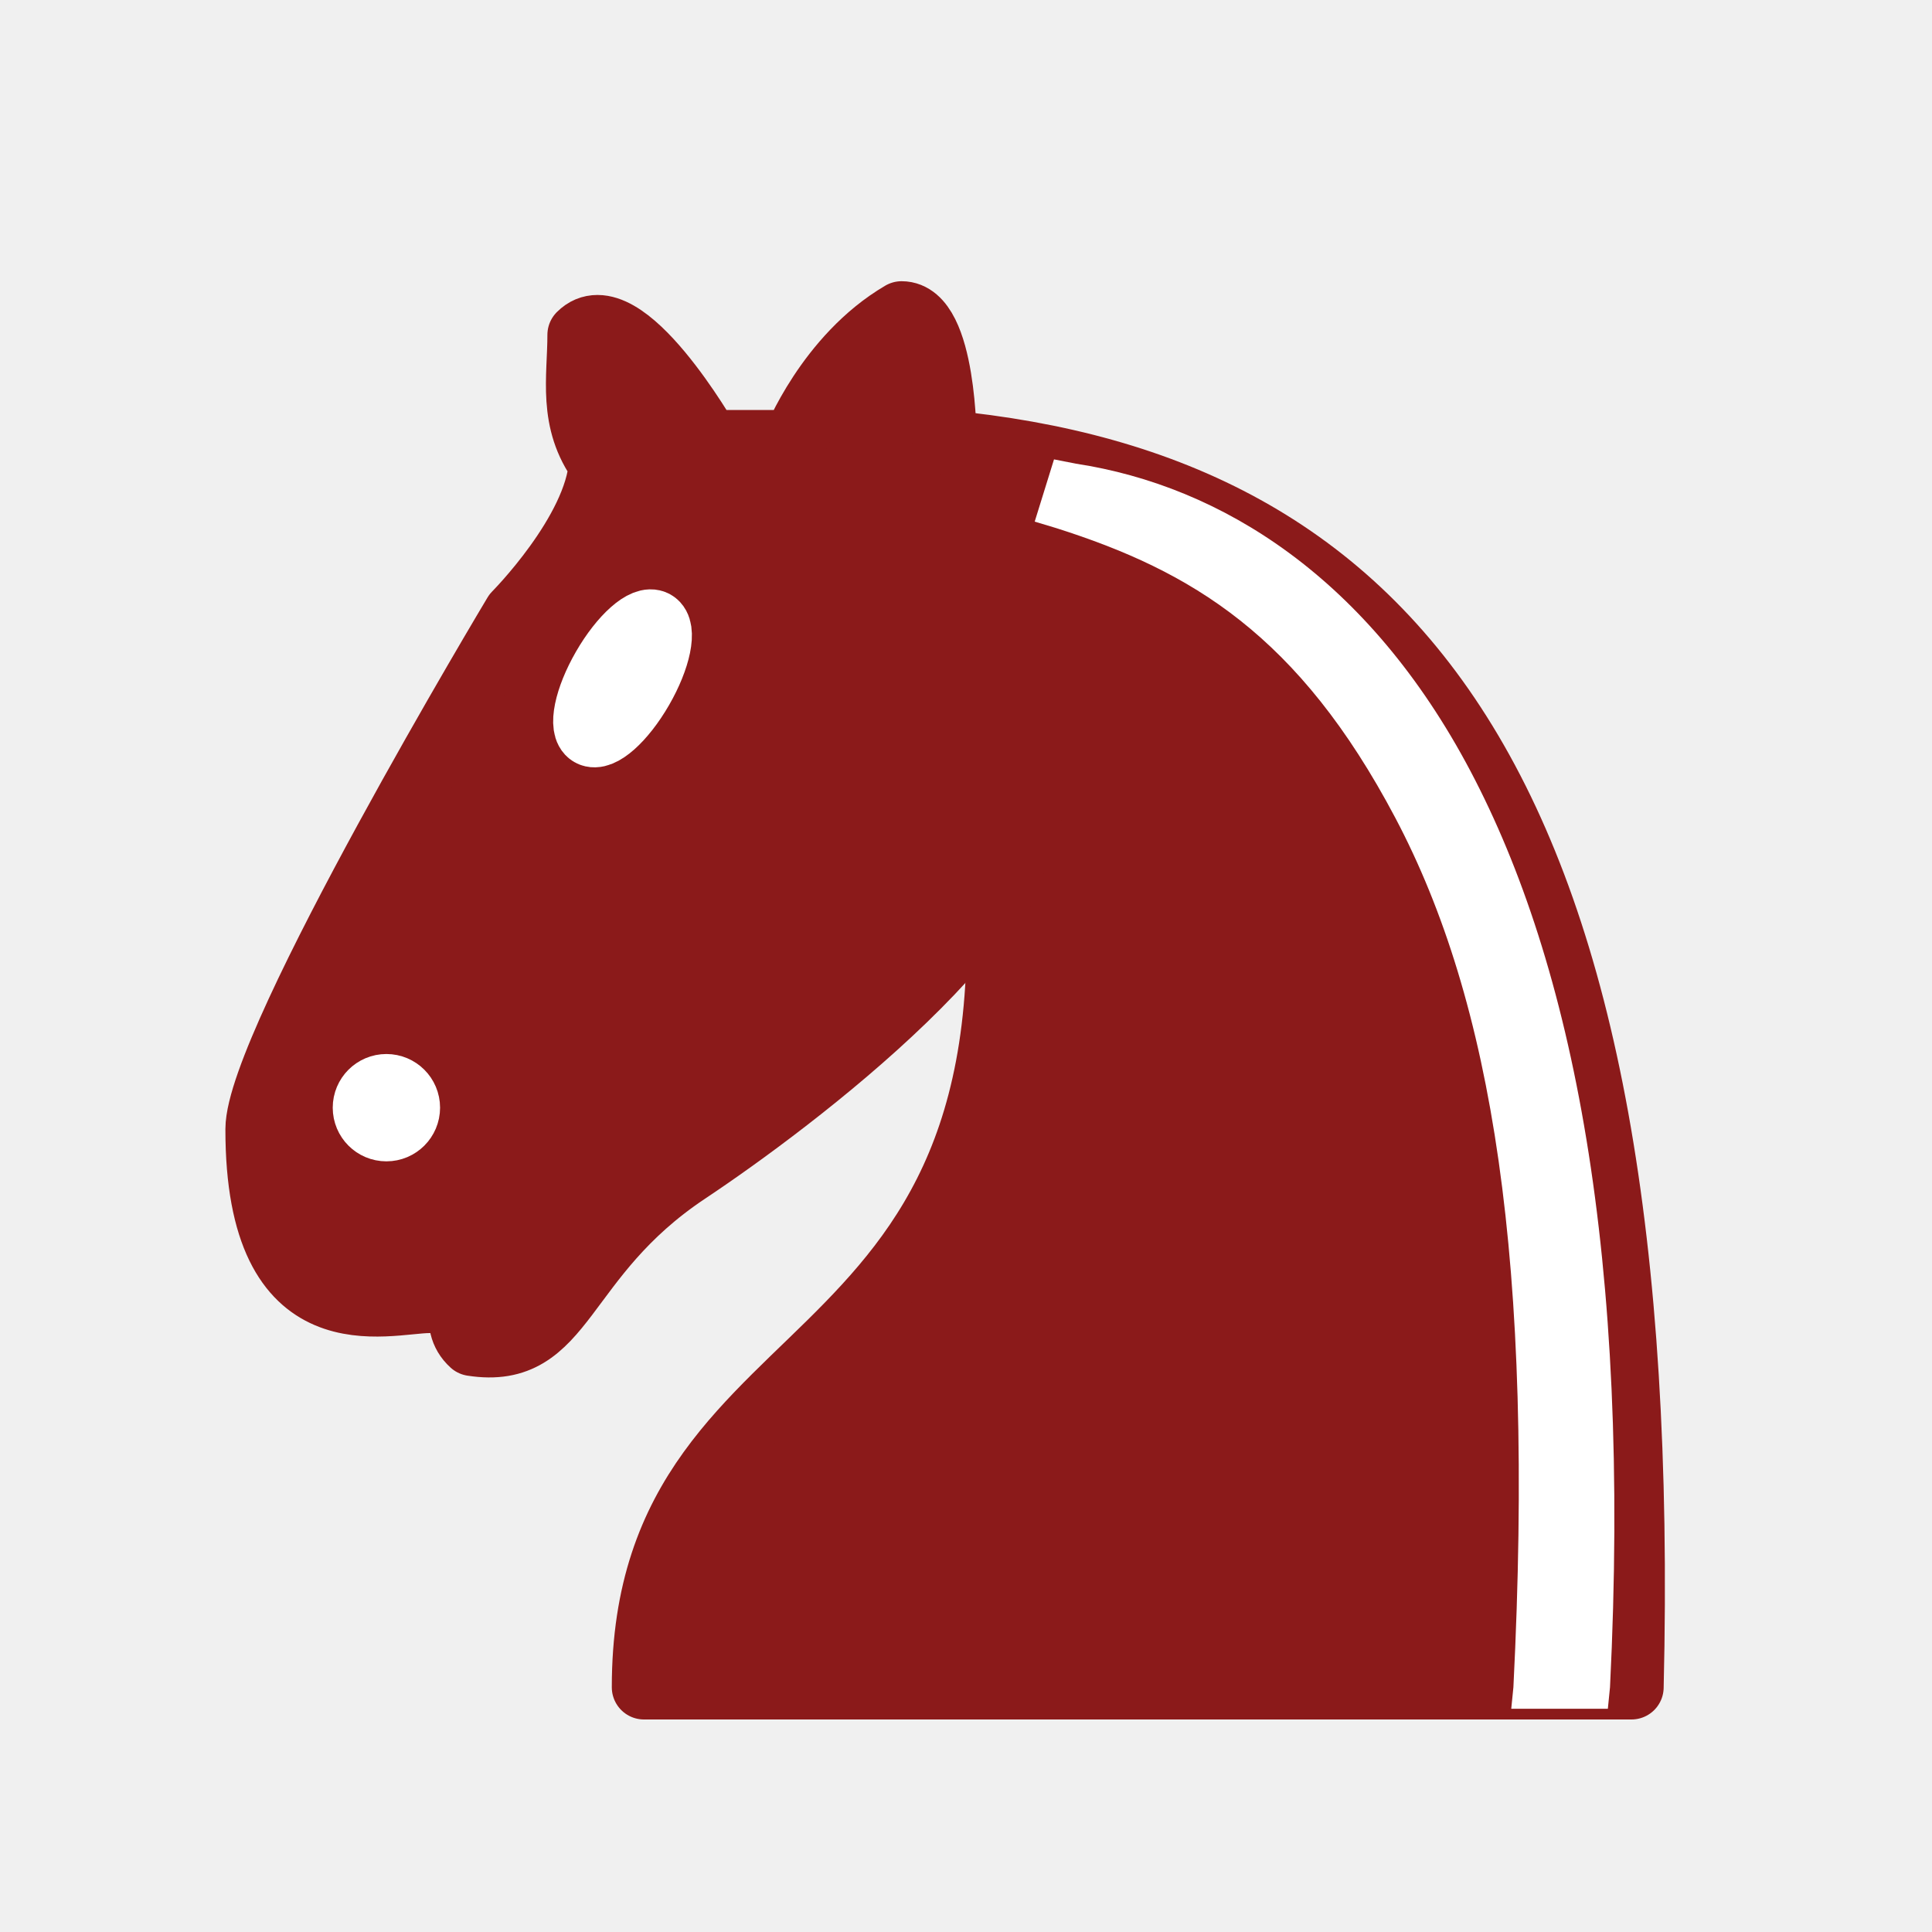
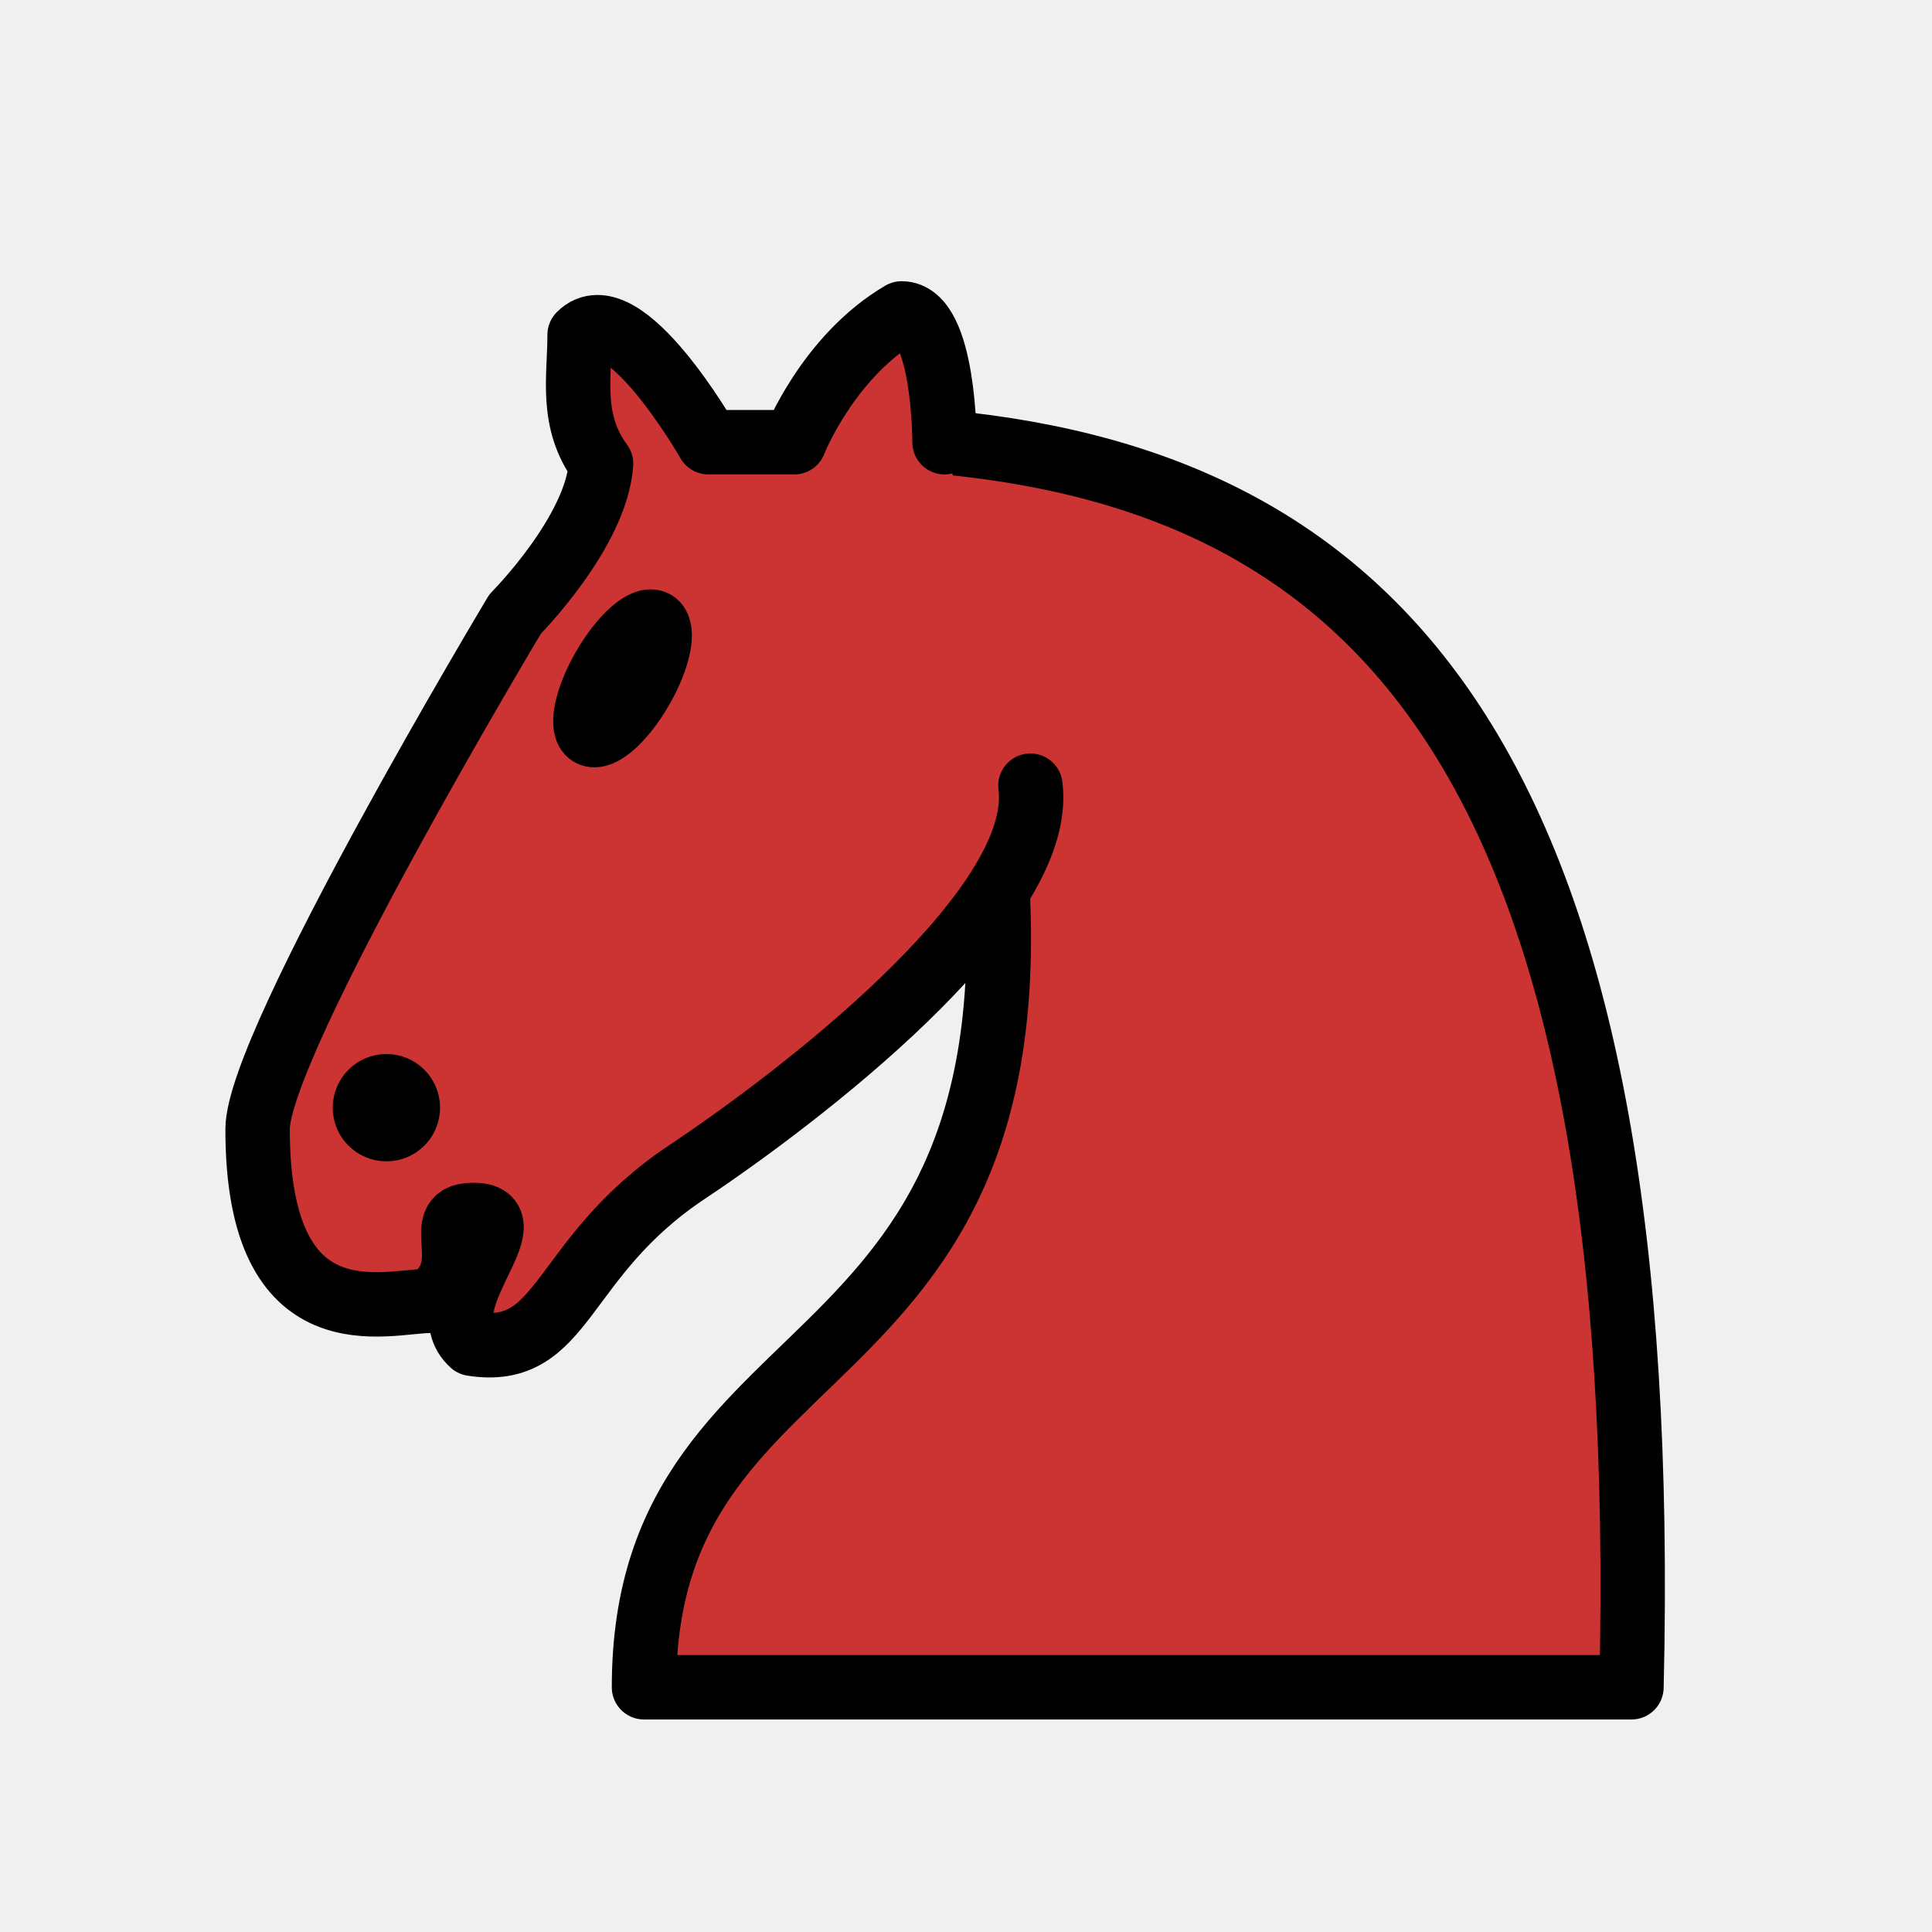
<svg xmlns="http://www.w3.org/2000/svg" version="1.1" width="45" height="45">
-   <g style="opacity:1; fill:none; fill-opacity:1; fill-rule:evenodd; stroke:#8b1a1a; stroke-width:1.5; stroke-linecap:round;stroke-linejoin:round;stroke-miterlimit:4; stroke-dasharray:none; stroke-opacity:1;" transform="translate(0,0.3)">
-     <path d="M 22,10 C 32.5,11 38.5,18 38,39 L 15,39 C 15,30 25,32.5 23,18" style="fill:#8b1a1a; stroke:#8b1a1a;" />
-     <path d="M 24,18 C 24.38,20.91 18.45,25.37 16,27 C 13,29 13.18,31.34 11,31 C 9.958,30.06 12.41,27.96 11,28 C 10,28 11.19,29.23 10,30 C 9,30 5.997,31 6,26 C 6,24 12,14 12,14 C 12,14 13.89,12.1 14,10.5 C 13.27,9.506 13.5,8.5 13.5,7.5 C 14.5,6.5 16.5,10 16.5,10 L 18.5,10 C 18.5,10 19.28,8.008 21,7 C 22,7 22,10 22,10" style="fill:#8b1a1a; stroke:#8b1a1a;" />
-     <path d="M 9.5 25.5 A 0.5 0.5 0 1 1 8.5,25.5 A 0.5 0.5 0 1 1 9.5 25.5 z" style="fill:#ffffff; stroke:#ffffff;" />
-     <path d="M 15 15.5 A 0.5 1.5 0 1 1  14,15.5 A 0.5 1.5 0 1 1  15 15.5 z" transform="matrix(0.866,0.5,-0.5,0.866,9.693,-5.173)" style="fill:#ffffff; stroke:#ffffff;" />
-     <path d="M 24.55,10.4 L 24.1,11.85 L 24.6,12 C 27.75,13 30.25,14.49 32.5,18.75 C 34.75,23.01 35.75,29.06 35.25,39 L 35.2,39.5 L 37.45,39.5 L 37.5,39 C 38,28.94 36.62,22.15 34.25,17.66 C 31.88,13.17 28.46,11.02 25.06,10.5 L 24.55,10.4 z " style="fill:#ffffff; stroke:none;" />
+   <g style="opacity:1; fill:none; fill-opacity:1; fill-rule:evenodd; stroke:#000000; stroke-width:1.5; stroke-linecap:round;stroke-linejoin:round;stroke-miterlimit:4; stroke-dasharray:none; stroke-opacity:1;" transform="translate(0,0.3)">
+     <path d="M 22,10 C 32.5,11 38.5,18 38,39 L 15,39 C 15,30 25,32.5 23,18" style="fill:#cc3333; stroke:#000000;" />
+     <path d="M 24,18 C 24.38,20.91 18.45,25.37 16,27 C 13,29 13.18,31.34 11,31 C 9.958,30.06 12.41,27.96 11,28 C 10,28 11.19,29.23 10,30 C 9,30 5.997,31 6,26 C 6,24 12,14 12,14 C 12,14 13.89,12.1 14,10.5 C 13.27,9.506 13.5,8.5 13.5,7.5 C 14.5,6.5 16.5,10 16.5,10 L 18.5,10 C 18.5,10 19.28,8.008 21,7 C 22,7 22,10 22,10" style="fill:#cc3333; stroke:#000000;" />
+     <path d="M 9.5 25.5 A 0.5 0.5 0 1 1 8.5,25.5 A 0.5 0.5 0 1 1 9.5 25.5 z" style="fill:#000000; stroke:#000000;" />
+     <path d="M 15 15.5 A 0.5 1.5 0 1 1  14,15.5 A 0.5 1.5 0 1 1  15 15.5 z" transform="matrix(0.866,0.5,-0.5,0.866,9.693,-5.173)" style="fill:#000000; stroke:#000000;" />
  </g>
</svg>
